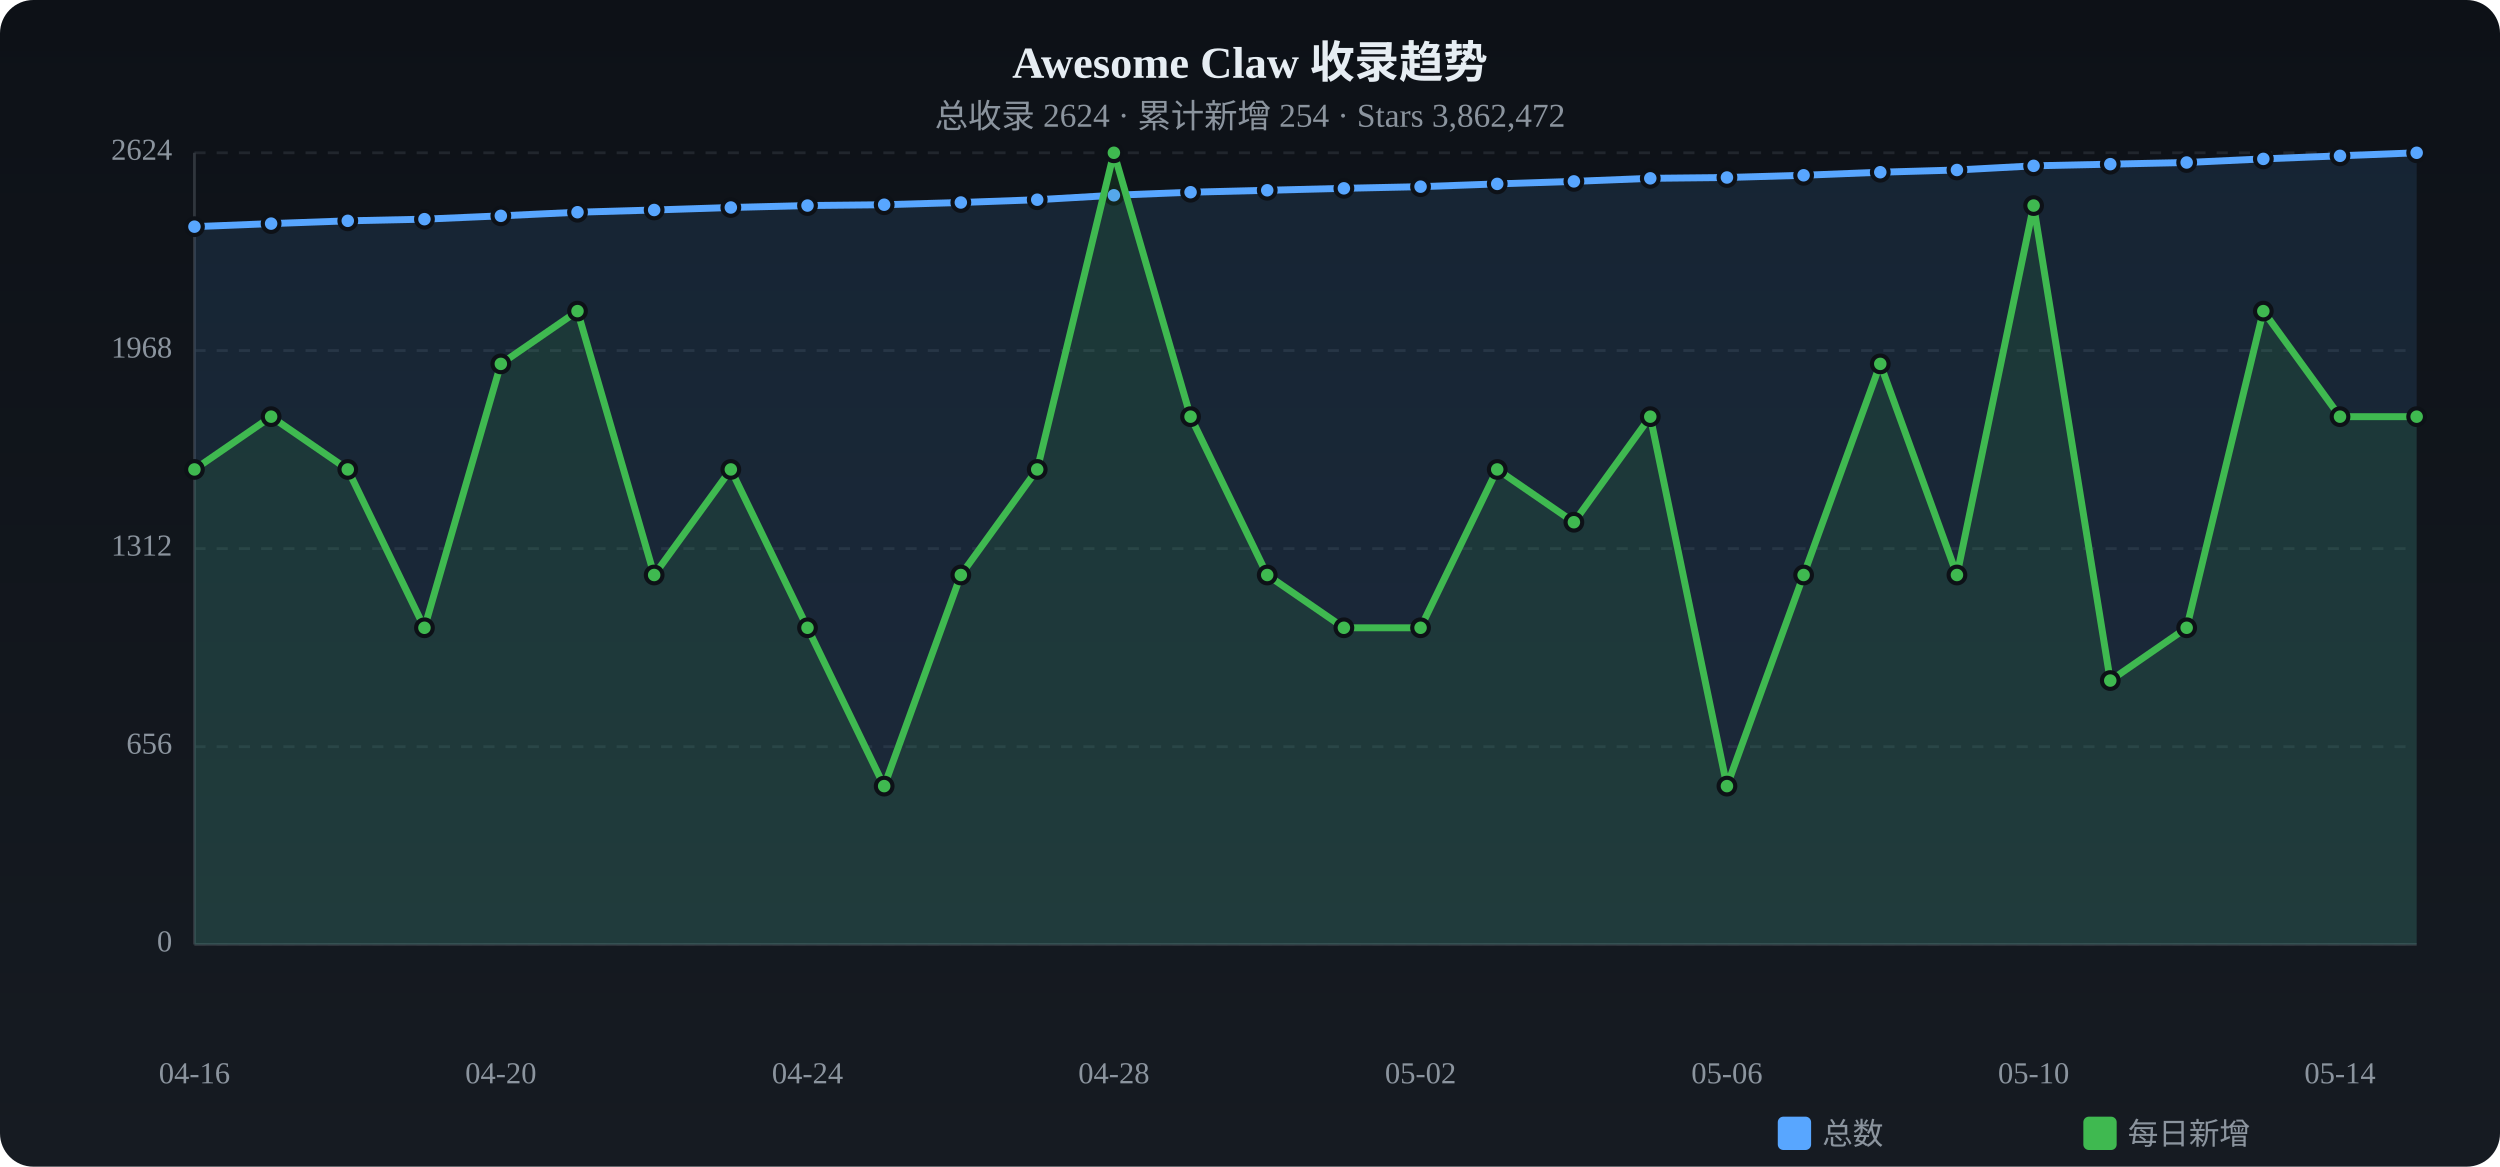
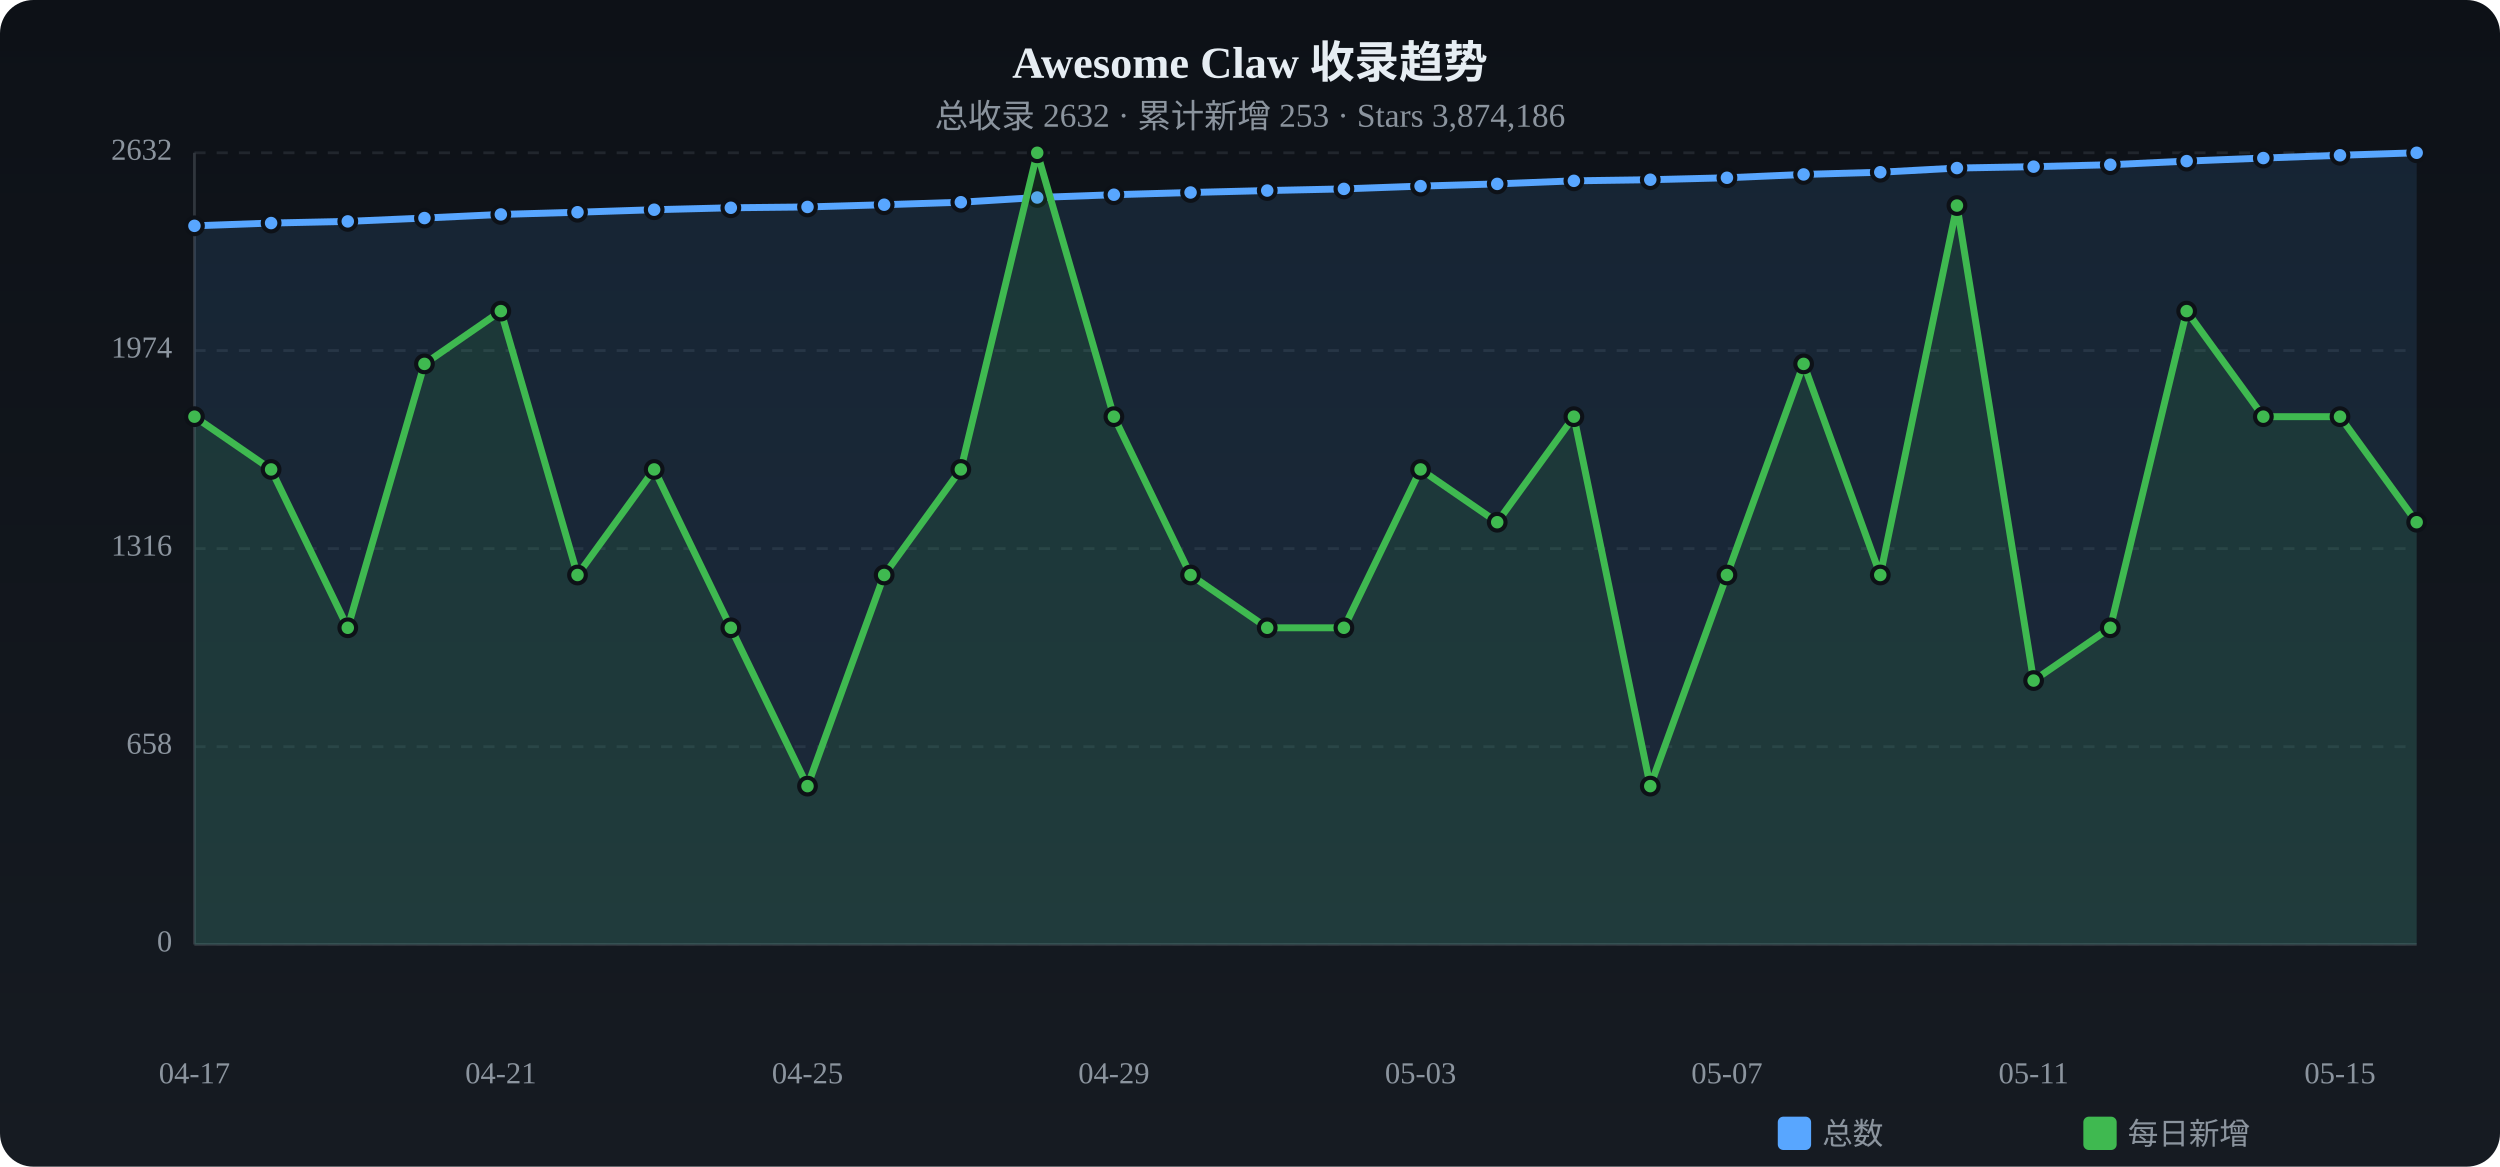
<svg xmlns="http://www.w3.org/2000/svg" viewBox="0 0 900 420" width="900" height="420">
  <defs>
    <linearGradient id="tbg" x1="0%" y1="0%" x2="0%" y2="100%">
      <stop offset="0%" stop-color="#0d1117" />
      <stop offset="100%" stop-color="#161b22" />
    </linearGradient>
  </defs>
  <rect width="900" height="420" rx="12" fill="url(#tbg)" />
  <text x="450.0" y="28" text-anchor="middle" fill="#e6edf3" font-size="16" font-weight="bold">Awesome Claw 收录趋势</text>
-   <text x="450.0" y="46" text-anchor="middle" fill="#8b949e" font-size="12">总收录 2624 · 累计新增 254 · Stars 3,862,472</text>
+   <text x="450.0" y="46" text-anchor="middle" fill="#8b949e" font-size="12">总收录 2632 · 累计新增 253 · Stars 3,874,186</text>
  <text x="62" y="340.0" text-anchor="end" fill="#8b949e" font-size="11" dominant-baseline="middle">0</text>
  <line x1="70" y1="340.0" x2="870" y2="340.0" stroke="#21262d" stroke-dasharray="4 4" />
-   <text x="62" y="268.8" text-anchor="end" fill="#8b949e" font-size="11" dominant-baseline="middle">656</text>
+   <text x="62" y="268.8" text-anchor="end" fill="#8b949e" font-size="11" dominant-baseline="middle">658</text>
  <line x1="70" y1="268.8" x2="870" y2="268.8" stroke="#21262d" stroke-dasharray="4 4" />
-   <text x="62" y="197.5" text-anchor="end" fill="#8b949e" font-size="11" dominant-baseline="middle">1312</text>
+   <text x="62" y="197.5" text-anchor="end" fill="#8b949e" font-size="11" dominant-baseline="middle">1316</text>
  <line x1="70" y1="197.5" x2="870" y2="197.5" stroke="#21262d" stroke-dasharray="4 4" />
-   <text x="62" y="126.2" text-anchor="end" fill="#8b949e" font-size="11" dominant-baseline="middle">1968</text>
+   <text x="62" y="126.2" text-anchor="end" fill="#8b949e" font-size="11" dominant-baseline="middle">1974</text>
  <line x1="70" y1="126.2" x2="870" y2="126.2" stroke="#21262d" stroke-dasharray="4 4" />
-   <text x="62" y="55.0" text-anchor="end" fill="#8b949e" font-size="11" dominant-baseline="middle">2624</text>
+   <text x="62" y="55.0" text-anchor="end" fill="#8b949e" font-size="11" dominant-baseline="middle">2632</text>
  <line x1="70" y1="55.0" x2="870" y2="55.0" stroke="#21262d" stroke-dasharray="4 4" />
  <line x1="70" y1="55" x2="70" y2="340" stroke="#30363d" />
  <line x1="70" y1="340" x2="870" y2="340" stroke="#30363d" />
-   <path d="M70.0,81.6 L97.6,80.5 L125.2,79.5 L152.8,78.9 L180.3,77.7 L207.9,76.4 L235.5,75.6 L263.1,74.7 L290.7,74.0 L318.3,73.7 L345.9,72.9 L373.4,71.9 L401.0,70.3 L428.6,69.2 L456.2,68.5 L483.8,67.8 L511.4,67.2 L539.0,66.2 L566.6,65.3 L594.1,64.2 L621.7,63.9 L649.3,63.1 L676.9,62.0 L704.5,61.2 L732.1,59.7 L759.7,59.1 L787.2,58.5 L814.8,57.2 L842.4,56.1 L870.0,55.0 L870.0,340 L70.0,340 Z" fill="#58a6ff" opacity="0.12" />
-   <polyline points="70.0,81.6 97.6,80.5 125.2,79.5 152.8,78.9 180.3,77.7 207.9,76.4 235.5,75.6 263.1,74.7 290.7,74.0 318.3,73.7 345.9,72.9 373.4,71.9 401.0,70.3 428.6,69.2 456.2,68.5 483.8,67.8 511.4,67.2 539.0,66.2 566.6,65.3 594.1,64.2 621.7,63.9 649.3,63.1 676.9,62.0 704.5,61.2 732.1,59.7 759.7,59.1 787.2,58.5 814.8,57.2 842.4,56.1 870.0,55.0" fill="none" stroke="#58a6ff" stroke-width="2.5" stroke-linecap="round" stroke-linejoin="round" />
-   <circle cx="70.0" cy="81.6" r="3" fill="#58a6ff" stroke="#0d1117" stroke-width="1.5" />
-   <circle cx="97.6" cy="80.5" r="3" fill="#58a6ff" stroke="#0d1117" stroke-width="1.5" />
-   <circle cx="125.2" cy="79.5" r="3" fill="#58a6ff" stroke="#0d1117" stroke-width="1.5" />
-   <circle cx="152.8" cy="78.9" r="3" fill="#58a6ff" stroke="#0d1117" stroke-width="1.5" />
-   <circle cx="180.3" cy="77.7" r="3" fill="#58a6ff" stroke="#0d1117" stroke-width="1.5" />
+   <path d="M70.0,81.3 L97.6,80.3 L125.2,79.7 L152.8,78.5 L180.3,77.2 L207.9,76.4 L235.5,75.5 L263.1,74.8 L290.7,74.5 L318.3,73.7 L345.9,72.8 L373.4,71.1 L401.0,70.1 L428.6,69.3 L456.2,68.6 L483.8,68.0 L511.4,67.0 L539.0,66.2 L566.6,65.1 L594.1,64.7 L621.7,64.0 L649.3,62.8 L676.9,62.0 L704.5,60.5 L732.1,60.0 L759.7,59.3 L787.2,58.0 L814.8,56.9 L842.4,55.9 L870.0,55.0 L870.0,340 L70.0,340 Z" fill="#58a6ff" opacity="0.12" />
+   <polyline points="70.0,81.3 97.6,80.3 125.2,79.7 152.8,78.5 180.3,77.2 207.9,76.4 235.5,75.5 263.1,74.8 290.7,74.5 318.3,73.7 345.9,72.8 373.4,71.1 401.0,70.1 428.6,69.3 456.2,68.6 483.8,68.0 511.4,67.0 539.0,66.2 566.6,65.1 594.1,64.7 621.7,64.0 649.3,62.8 676.9,62.0 704.5,60.5 732.1,60.0 759.7,59.3 787.2,58.0 814.8,56.9 842.4,55.9 870.0,55.0" fill="none" stroke="#58a6ff" stroke-width="2.5" stroke-linecap="round" stroke-linejoin="round" />
+   <circle cx="70.0" cy="81.3" r="3" fill="#58a6ff" stroke="#0d1117" stroke-width="1.5" />
+   <circle cx="97.6" cy="80.3" r="3" fill="#58a6ff" stroke="#0d1117" stroke-width="1.5" />
+   <circle cx="125.2" cy="79.7" r="3" fill="#58a6ff" stroke="#0d1117" stroke-width="1.5" />
+   <circle cx="152.8" cy="78.5" r="3" fill="#58a6ff" stroke="#0d1117" stroke-width="1.5" />
+   <circle cx="180.3" cy="77.2" r="3" fill="#58a6ff" stroke="#0d1117" stroke-width="1.5" />
  <circle cx="207.9" cy="76.4" r="3" fill="#58a6ff" stroke="#0d1117" stroke-width="1.5" />
-   <circle cx="235.5" cy="75.6" r="3" fill="#58a6ff" stroke="#0d1117" stroke-width="1.5" />
-   <circle cx="263.1" cy="74.7" r="3" fill="#58a6ff" stroke="#0d1117" stroke-width="1.5" />
-   <circle cx="290.7" cy="74.0" r="3" fill="#58a6ff" stroke="#0d1117" stroke-width="1.5" />
+   <circle cx="235.5" cy="75.5" r="3" fill="#58a6ff" stroke="#0d1117" stroke-width="1.5" />
+   <circle cx="263.1" cy="74.8" r="3" fill="#58a6ff" stroke="#0d1117" stroke-width="1.5" />
+   <circle cx="290.7" cy="74.5" r="3" fill="#58a6ff" stroke="#0d1117" stroke-width="1.5" />
  <circle cx="318.3" cy="73.7" r="3" fill="#58a6ff" stroke="#0d1117" stroke-width="1.5" />
-   <circle cx="345.9" cy="72.9" r="3" fill="#58a6ff" stroke="#0d1117" stroke-width="1.5" />
-   <circle cx="373.4" cy="71.9" r="3" fill="#58a6ff" stroke="#0d1117" stroke-width="1.5" />
-   <circle cx="401.0" cy="70.3" r="3" fill="#58a6ff" stroke="#0d1117" stroke-width="1.5" />
-   <circle cx="428.6" cy="69.2" r="3" fill="#58a6ff" stroke="#0d1117" stroke-width="1.5" />
-   <circle cx="456.2" cy="68.5" r="3" fill="#58a6ff" stroke="#0d1117" stroke-width="1.5" />
-   <circle cx="483.8" cy="67.8" r="3" fill="#58a6ff" stroke="#0d1117" stroke-width="1.5" />
-   <circle cx="511.4" cy="67.2" r="3" fill="#58a6ff" stroke="#0d1117" stroke-width="1.5" />
+   <circle cx="345.9" cy="72.8" r="3" fill="#58a6ff" stroke="#0d1117" stroke-width="1.5" />
+   <circle cx="373.4" cy="71.1" r="3" fill="#58a6ff" stroke="#0d1117" stroke-width="1.5" />
+   <circle cx="401.0" cy="70.1" r="3" fill="#58a6ff" stroke="#0d1117" stroke-width="1.5" />
+   <circle cx="428.6" cy="69.3" r="3" fill="#58a6ff" stroke="#0d1117" stroke-width="1.5" />
+   <circle cx="456.2" cy="68.6" r="3" fill="#58a6ff" stroke="#0d1117" stroke-width="1.5" />
+   <circle cx="483.8" cy="68.0" r="3" fill="#58a6ff" stroke="#0d1117" stroke-width="1.5" />
+   <circle cx="511.4" cy="67.0" r="3" fill="#58a6ff" stroke="#0d1117" stroke-width="1.5" />
  <circle cx="539.0" cy="66.2" r="3" fill="#58a6ff" stroke="#0d1117" stroke-width="1.5" />
-   <circle cx="566.6" cy="65.3" r="3" fill="#58a6ff" stroke="#0d1117" stroke-width="1.5" />
-   <circle cx="594.1" cy="64.2" r="3" fill="#58a6ff" stroke="#0d1117" stroke-width="1.5" />
-   <circle cx="621.7" cy="63.9" r="3" fill="#58a6ff" stroke="#0d1117" stroke-width="1.5" />
-   <circle cx="649.3" cy="63.1" r="3" fill="#58a6ff" stroke="#0d1117" stroke-width="1.5" />
+   <circle cx="566.6" cy="65.1" r="3" fill="#58a6ff" stroke="#0d1117" stroke-width="1.5" />
+   <circle cx="594.1" cy="64.7" r="3" fill="#58a6ff" stroke="#0d1117" stroke-width="1.5" />
+   <circle cx="621.7" cy="64.0" r="3" fill="#58a6ff" stroke="#0d1117" stroke-width="1.5" />
+   <circle cx="649.3" cy="62.8" r="3" fill="#58a6ff" stroke="#0d1117" stroke-width="1.5" />
  <circle cx="676.9" cy="62.0" r="3" fill="#58a6ff" stroke="#0d1117" stroke-width="1.5" />
-   <circle cx="704.5" cy="61.2" r="3" fill="#58a6ff" stroke="#0d1117" stroke-width="1.5" />
-   <circle cx="732.1" cy="59.7" r="3" fill="#58a6ff" stroke="#0d1117" stroke-width="1.5" />
-   <circle cx="759.7" cy="59.1" r="3" fill="#58a6ff" stroke="#0d1117" stroke-width="1.5" />
-   <circle cx="787.2" cy="58.5" r="3" fill="#58a6ff" stroke="#0d1117" stroke-width="1.5" />
-   <circle cx="814.8" cy="57.2" r="3" fill="#58a6ff" stroke="#0d1117" stroke-width="1.5" />
-   <circle cx="842.4" cy="56.1" r="3" fill="#58a6ff" stroke="#0d1117" stroke-width="1.5" />
+   <circle cx="704.5" cy="60.5" r="3" fill="#58a6ff" stroke="#0d1117" stroke-width="1.5" />
+   <circle cx="732.1" cy="60.0" r="3" fill="#58a6ff" stroke="#0d1117" stroke-width="1.5" />
+   <circle cx="759.7" cy="59.3" r="3" fill="#58a6ff" stroke="#0d1117" stroke-width="1.5" />
+   <circle cx="787.2" cy="58.0" r="3" fill="#58a6ff" stroke="#0d1117" stroke-width="1.5" />
+   <circle cx="814.8" cy="56.9" r="3" fill="#58a6ff" stroke="#0d1117" stroke-width="1.5" />
+   <circle cx="842.4" cy="55.9" r="3" fill="#58a6ff" stroke="#0d1117" stroke-width="1.5" />
  <circle cx="870.0" cy="55.0" r="3" fill="#58a6ff" stroke="#0d1117" stroke-width="1.5" />
-   <path d="M70.0,169.0 L97.6,150.0 L125.2,169.0 L152.8,226.0 L180.3,131.0 L207.9,112.0 L235.5,207.0 L263.1,169.0 L290.7,226.0 L318.3,283.0 L345.9,207.0 L373.4,169.0 L401.0,55.0 L428.6,150.0 L456.2,207.0 L483.8,226.0 L511.4,226.0 L539.0,169.0 L566.6,188.0 L594.1,150.0 L621.7,283.0 L649.3,207.0 L676.9,131.0 L704.5,207.0 L732.1,74.0 L759.7,245.0 L787.2,226.0 L814.8,112.0 L842.4,150.0 L870.0,150.0 L870.0,340 L70.0,340 Z" fill="#3fb950" opacity="0.12" />
-   <polyline points="70.0,169.0 97.6,150.0 125.2,169.0 152.8,226.0 180.3,131.0 207.9,112.0 235.5,207.0 263.1,169.0 290.7,226.0 318.3,283.0 345.9,207.0 373.4,169.0 401.0,55.0 428.6,150.0 456.2,207.0 483.8,226.0 511.4,226.0 539.0,169.0 566.6,188.0 594.1,150.0 621.7,283.0 649.3,207.0 676.9,131.0 704.5,207.0 732.1,74.0 759.7,245.0 787.2,226.0 814.8,112.0 842.4,150.0 870.0,150.0" fill="none" stroke="#3fb950" stroke-width="2.5" stroke-linecap="round" stroke-linejoin="round" />
-   <circle cx="70.0" cy="169.0" r="3" fill="#3fb950" stroke="#0d1117" stroke-width="1.5" />
-   <circle cx="97.6" cy="150.0" r="3" fill="#3fb950" stroke="#0d1117" stroke-width="1.5" />
-   <circle cx="125.2" cy="169.0" r="3" fill="#3fb950" stroke="#0d1117" stroke-width="1.5" />
-   <circle cx="152.8" cy="226.0" r="3" fill="#3fb950" stroke="#0d1117" stroke-width="1.5" />
-   <circle cx="180.3" cy="131.0" r="3" fill="#3fb950" stroke="#0d1117" stroke-width="1.5" />
-   <circle cx="207.9" cy="112.0" r="3" fill="#3fb950" stroke="#0d1117" stroke-width="1.5" />
-   <circle cx="235.5" cy="207.0" r="3" fill="#3fb950" stroke="#0d1117" stroke-width="1.5" />
-   <circle cx="263.1" cy="169.0" r="3" fill="#3fb950" stroke="#0d1117" stroke-width="1.5" />
-   <circle cx="290.7" cy="226.0" r="3" fill="#3fb950" stroke="#0d1117" stroke-width="1.5" />
-   <circle cx="318.3" cy="283.0" r="3" fill="#3fb950" stroke="#0d1117" stroke-width="1.5" />
-   <circle cx="345.9" cy="207.0" r="3" fill="#3fb950" stroke="#0d1117" stroke-width="1.5" />
-   <circle cx="373.4" cy="169.0" r="3" fill="#3fb950" stroke="#0d1117" stroke-width="1.5" />
-   <circle cx="401.0" cy="55.0" r="3" fill="#3fb950" stroke="#0d1117" stroke-width="1.5" />
-   <circle cx="428.6" cy="150.0" r="3" fill="#3fb950" stroke="#0d1117" stroke-width="1.5" />
-   <circle cx="456.2" cy="207.0" r="3" fill="#3fb950" stroke="#0d1117" stroke-width="1.5" />
+   <path d="M70.0,150.0 L97.6,169.0 L125.2,226.0 L152.8,131.0 L180.3,112.0 L207.9,207.0 L235.5,169.0 L263.1,226.0 L290.7,283.0 L318.3,207.0 L345.9,169.0 L373.4,55.0 L401.0,150.0 L428.6,207.0 L456.2,226.0 L483.8,226.0 L511.4,169.0 L539.0,188.0 L566.6,150.0 L594.1,283.0 L621.7,207.0 L649.3,131.0 L676.9,207.0 L704.5,74.0 L732.1,245.0 L759.7,226.0 L787.2,112.0 L814.8,150.0 L842.4,150.0 L870.0,188.0 L870.0,340 L70.0,340 Z" fill="#3fb950" opacity="0.12" />
+   <polyline points="70.0,150.0 97.6,169.0 125.2,226.0 152.8,131.0 180.3,112.0 207.9,207.0 235.5,169.0 263.1,226.0 290.7,283.0 318.3,207.0 345.9,169.0 373.4,55.0 401.0,150.0 428.6,207.0 456.2,226.0 483.8,226.0 511.4,169.0 539.0,188.0 566.6,150.0 594.1,283.0 621.7,207.0 649.3,131.0 676.9,207.0 704.5,74.0 732.1,245.0 759.7,226.0 787.2,112.0 814.8,150.0 842.4,150.0 870.0,188.0" fill="none" stroke="#3fb950" stroke-width="2.5" stroke-linecap="round" stroke-linejoin="round" />
+   <circle cx="70.0" cy="150.0" r="3" fill="#3fb950" stroke="#0d1117" stroke-width="1.5" />
+   <circle cx="97.6" cy="169.0" r="3" fill="#3fb950" stroke="#0d1117" stroke-width="1.5" />
+   <circle cx="125.2" cy="226.0" r="3" fill="#3fb950" stroke="#0d1117" stroke-width="1.5" />
+   <circle cx="152.8" cy="131.0" r="3" fill="#3fb950" stroke="#0d1117" stroke-width="1.5" />
+   <circle cx="180.3" cy="112.0" r="3" fill="#3fb950" stroke="#0d1117" stroke-width="1.5" />
+   <circle cx="207.9" cy="207.0" r="3" fill="#3fb950" stroke="#0d1117" stroke-width="1.5" />
+   <circle cx="235.5" cy="169.0" r="3" fill="#3fb950" stroke="#0d1117" stroke-width="1.5" />
+   <circle cx="263.1" cy="226.0" r="3" fill="#3fb950" stroke="#0d1117" stroke-width="1.5" />
+   <circle cx="290.7" cy="283.0" r="3" fill="#3fb950" stroke="#0d1117" stroke-width="1.5" />
+   <circle cx="318.3" cy="207.0" r="3" fill="#3fb950" stroke="#0d1117" stroke-width="1.5" />
+   <circle cx="345.9" cy="169.0" r="3" fill="#3fb950" stroke="#0d1117" stroke-width="1.5" />
+   <circle cx="373.4" cy="55.0" r="3" fill="#3fb950" stroke="#0d1117" stroke-width="1.5" />
+   <circle cx="401.0" cy="150.0" r="3" fill="#3fb950" stroke="#0d1117" stroke-width="1.5" />
+   <circle cx="428.6" cy="207.0" r="3" fill="#3fb950" stroke="#0d1117" stroke-width="1.5" />
+   <circle cx="456.2" cy="226.0" r="3" fill="#3fb950" stroke="#0d1117" stroke-width="1.5" />
  <circle cx="483.8" cy="226.0" r="3" fill="#3fb950" stroke="#0d1117" stroke-width="1.5" />
-   <circle cx="511.4" cy="226.0" r="3" fill="#3fb950" stroke="#0d1117" stroke-width="1.5" />
-   <circle cx="539.0" cy="169.0" r="3" fill="#3fb950" stroke="#0d1117" stroke-width="1.5" />
-   <circle cx="566.6" cy="188.0" r="3" fill="#3fb950" stroke="#0d1117" stroke-width="1.5" />
-   <circle cx="594.1" cy="150.0" r="3" fill="#3fb950" stroke="#0d1117" stroke-width="1.5" />
-   <circle cx="621.7" cy="283.0" r="3" fill="#3fb950" stroke="#0d1117" stroke-width="1.5" />
-   <circle cx="649.3" cy="207.0" r="3" fill="#3fb950" stroke="#0d1117" stroke-width="1.5" />
-   <circle cx="676.9" cy="131.0" r="3" fill="#3fb950" stroke="#0d1117" stroke-width="1.5" />
-   <circle cx="704.5" cy="207.0" r="3" fill="#3fb950" stroke="#0d1117" stroke-width="1.5" />
-   <circle cx="732.1" cy="74.0" r="3" fill="#3fb950" stroke="#0d1117" stroke-width="1.5" />
-   <circle cx="759.7" cy="245.0" r="3" fill="#3fb950" stroke="#0d1117" stroke-width="1.5" />
-   <circle cx="787.2" cy="226.0" r="3" fill="#3fb950" stroke="#0d1117" stroke-width="1.5" />
-   <circle cx="814.8" cy="112.0" r="3" fill="#3fb950" stroke="#0d1117" stroke-width="1.5" />
+   <circle cx="511.4" cy="169.0" r="3" fill="#3fb950" stroke="#0d1117" stroke-width="1.5" />
+   <circle cx="539.0" cy="188.0" r="3" fill="#3fb950" stroke="#0d1117" stroke-width="1.5" />
+   <circle cx="566.6" cy="150.0" r="3" fill="#3fb950" stroke="#0d1117" stroke-width="1.5" />
+   <circle cx="594.1" cy="283.0" r="3" fill="#3fb950" stroke="#0d1117" stroke-width="1.5" />
+   <circle cx="621.7" cy="207.0" r="3" fill="#3fb950" stroke="#0d1117" stroke-width="1.5" />
+   <circle cx="649.3" cy="131.0" r="3" fill="#3fb950" stroke="#0d1117" stroke-width="1.5" />
+   <circle cx="676.9" cy="207.0" r="3" fill="#3fb950" stroke="#0d1117" stroke-width="1.5" />
+   <circle cx="704.5" cy="74.0" r="3" fill="#3fb950" stroke="#0d1117" stroke-width="1.5" />
+   <circle cx="732.1" cy="245.0" r="3" fill="#3fb950" stroke="#0d1117" stroke-width="1.5" />
+   <circle cx="759.7" cy="226.0" r="3" fill="#3fb950" stroke="#0d1117" stroke-width="1.5" />
+   <circle cx="787.2" cy="112.0" r="3" fill="#3fb950" stroke="#0d1117" stroke-width="1.5" />
+   <circle cx="814.8" cy="150.0" r="3" fill="#3fb950" stroke="#0d1117" stroke-width="1.5" />
  <circle cx="842.4" cy="150.0" r="3" fill="#3fb950" stroke="#0d1117" stroke-width="1.5" />
-   <circle cx="870.0" cy="150.0" r="3" fill="#3fb950" stroke="#0d1117" stroke-width="1.5" />
-   <text x="70.0" y="390" text-anchor="middle" fill="#8b949e" font-size="11">04-16</text>
-   <text x="180.3" y="390" text-anchor="middle" fill="#8b949e" font-size="11">04-20</text>
-   <text x="290.7" y="390" text-anchor="middle" fill="#8b949e" font-size="11">04-24</text>
-   <text x="401.0" y="390" text-anchor="middle" fill="#8b949e" font-size="11">04-28</text>
-   <text x="511.4" y="390" text-anchor="middle" fill="#8b949e" font-size="11">05-02</text>
-   <text x="621.7" y="390" text-anchor="middle" fill="#8b949e" font-size="11">05-06</text>
-   <text x="732.1" y="390" text-anchor="middle" fill="#8b949e" font-size="11">05-10</text>
-   <text x="842.4" y="390" text-anchor="middle" fill="#8b949e" font-size="11">05-14</text>
+   <circle cx="870.0" cy="188.0" r="3" fill="#3fb950" stroke="#0d1117" stroke-width="1.5" />
+   <text x="70.0" y="390" text-anchor="middle" fill="#8b949e" font-size="11">04-17</text>
+   <text x="180.3" y="390" text-anchor="middle" fill="#8b949e" font-size="11">04-21</text>
+   <text x="290.7" y="390" text-anchor="middle" fill="#8b949e" font-size="11">04-25</text>
+   <text x="401.0" y="390" text-anchor="middle" fill="#8b949e" font-size="11">04-29</text>
+   <text x="511.4" y="390" text-anchor="middle" fill="#8b949e" font-size="11">05-03</text>
+   <text x="621.7" y="390" text-anchor="middle" fill="#8b949e" font-size="11">05-07</text>
+   <text x="732.1" y="390" text-anchor="middle" fill="#8b949e" font-size="11">05-11</text>
+   <text x="842.4" y="390" text-anchor="middle" fill="#8b949e" font-size="11">05-15</text>
  <rect x="640" y="402" width="12" height="12" rx="2" fill="#58a6ff" />
  <text x="656" y="412" fill="#8b949e" font-size="11">总数</text>
  <rect x="750" y="402" width="12" height="12" rx="2" fill="#3fb950" />
  <text x="766" y="412" fill="#8b949e" font-size="11">每日新增</text>
</svg>
